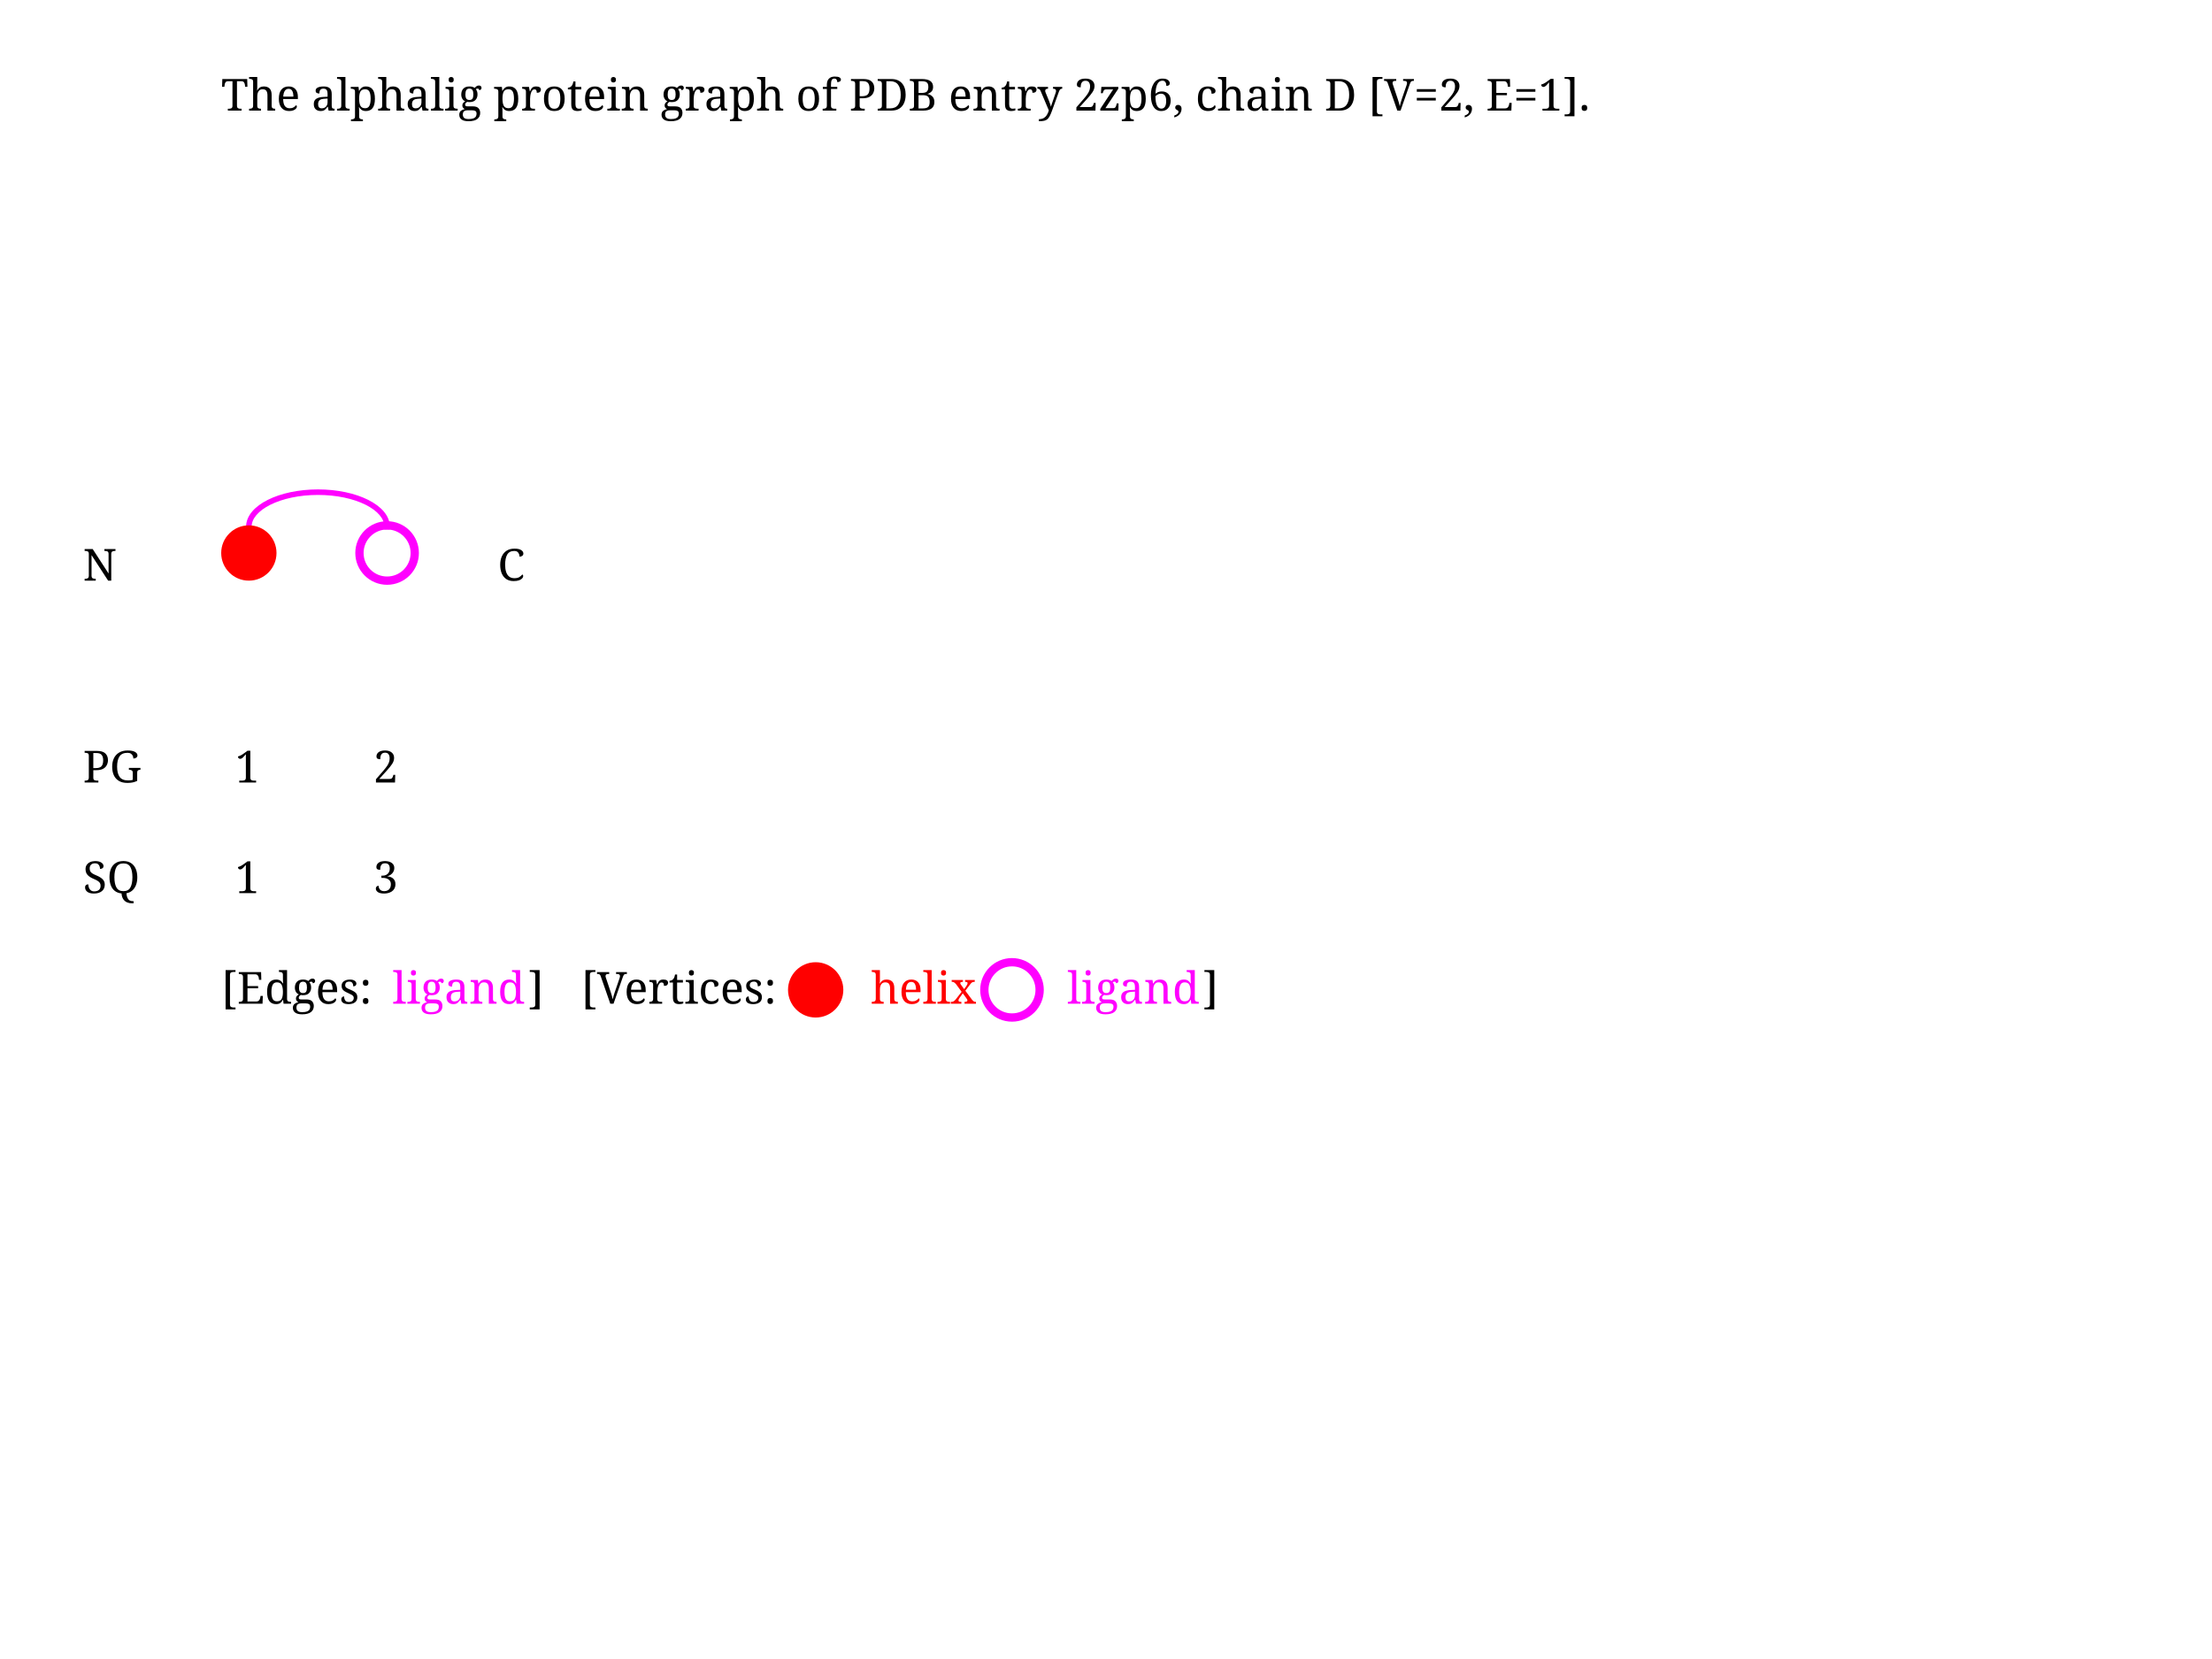
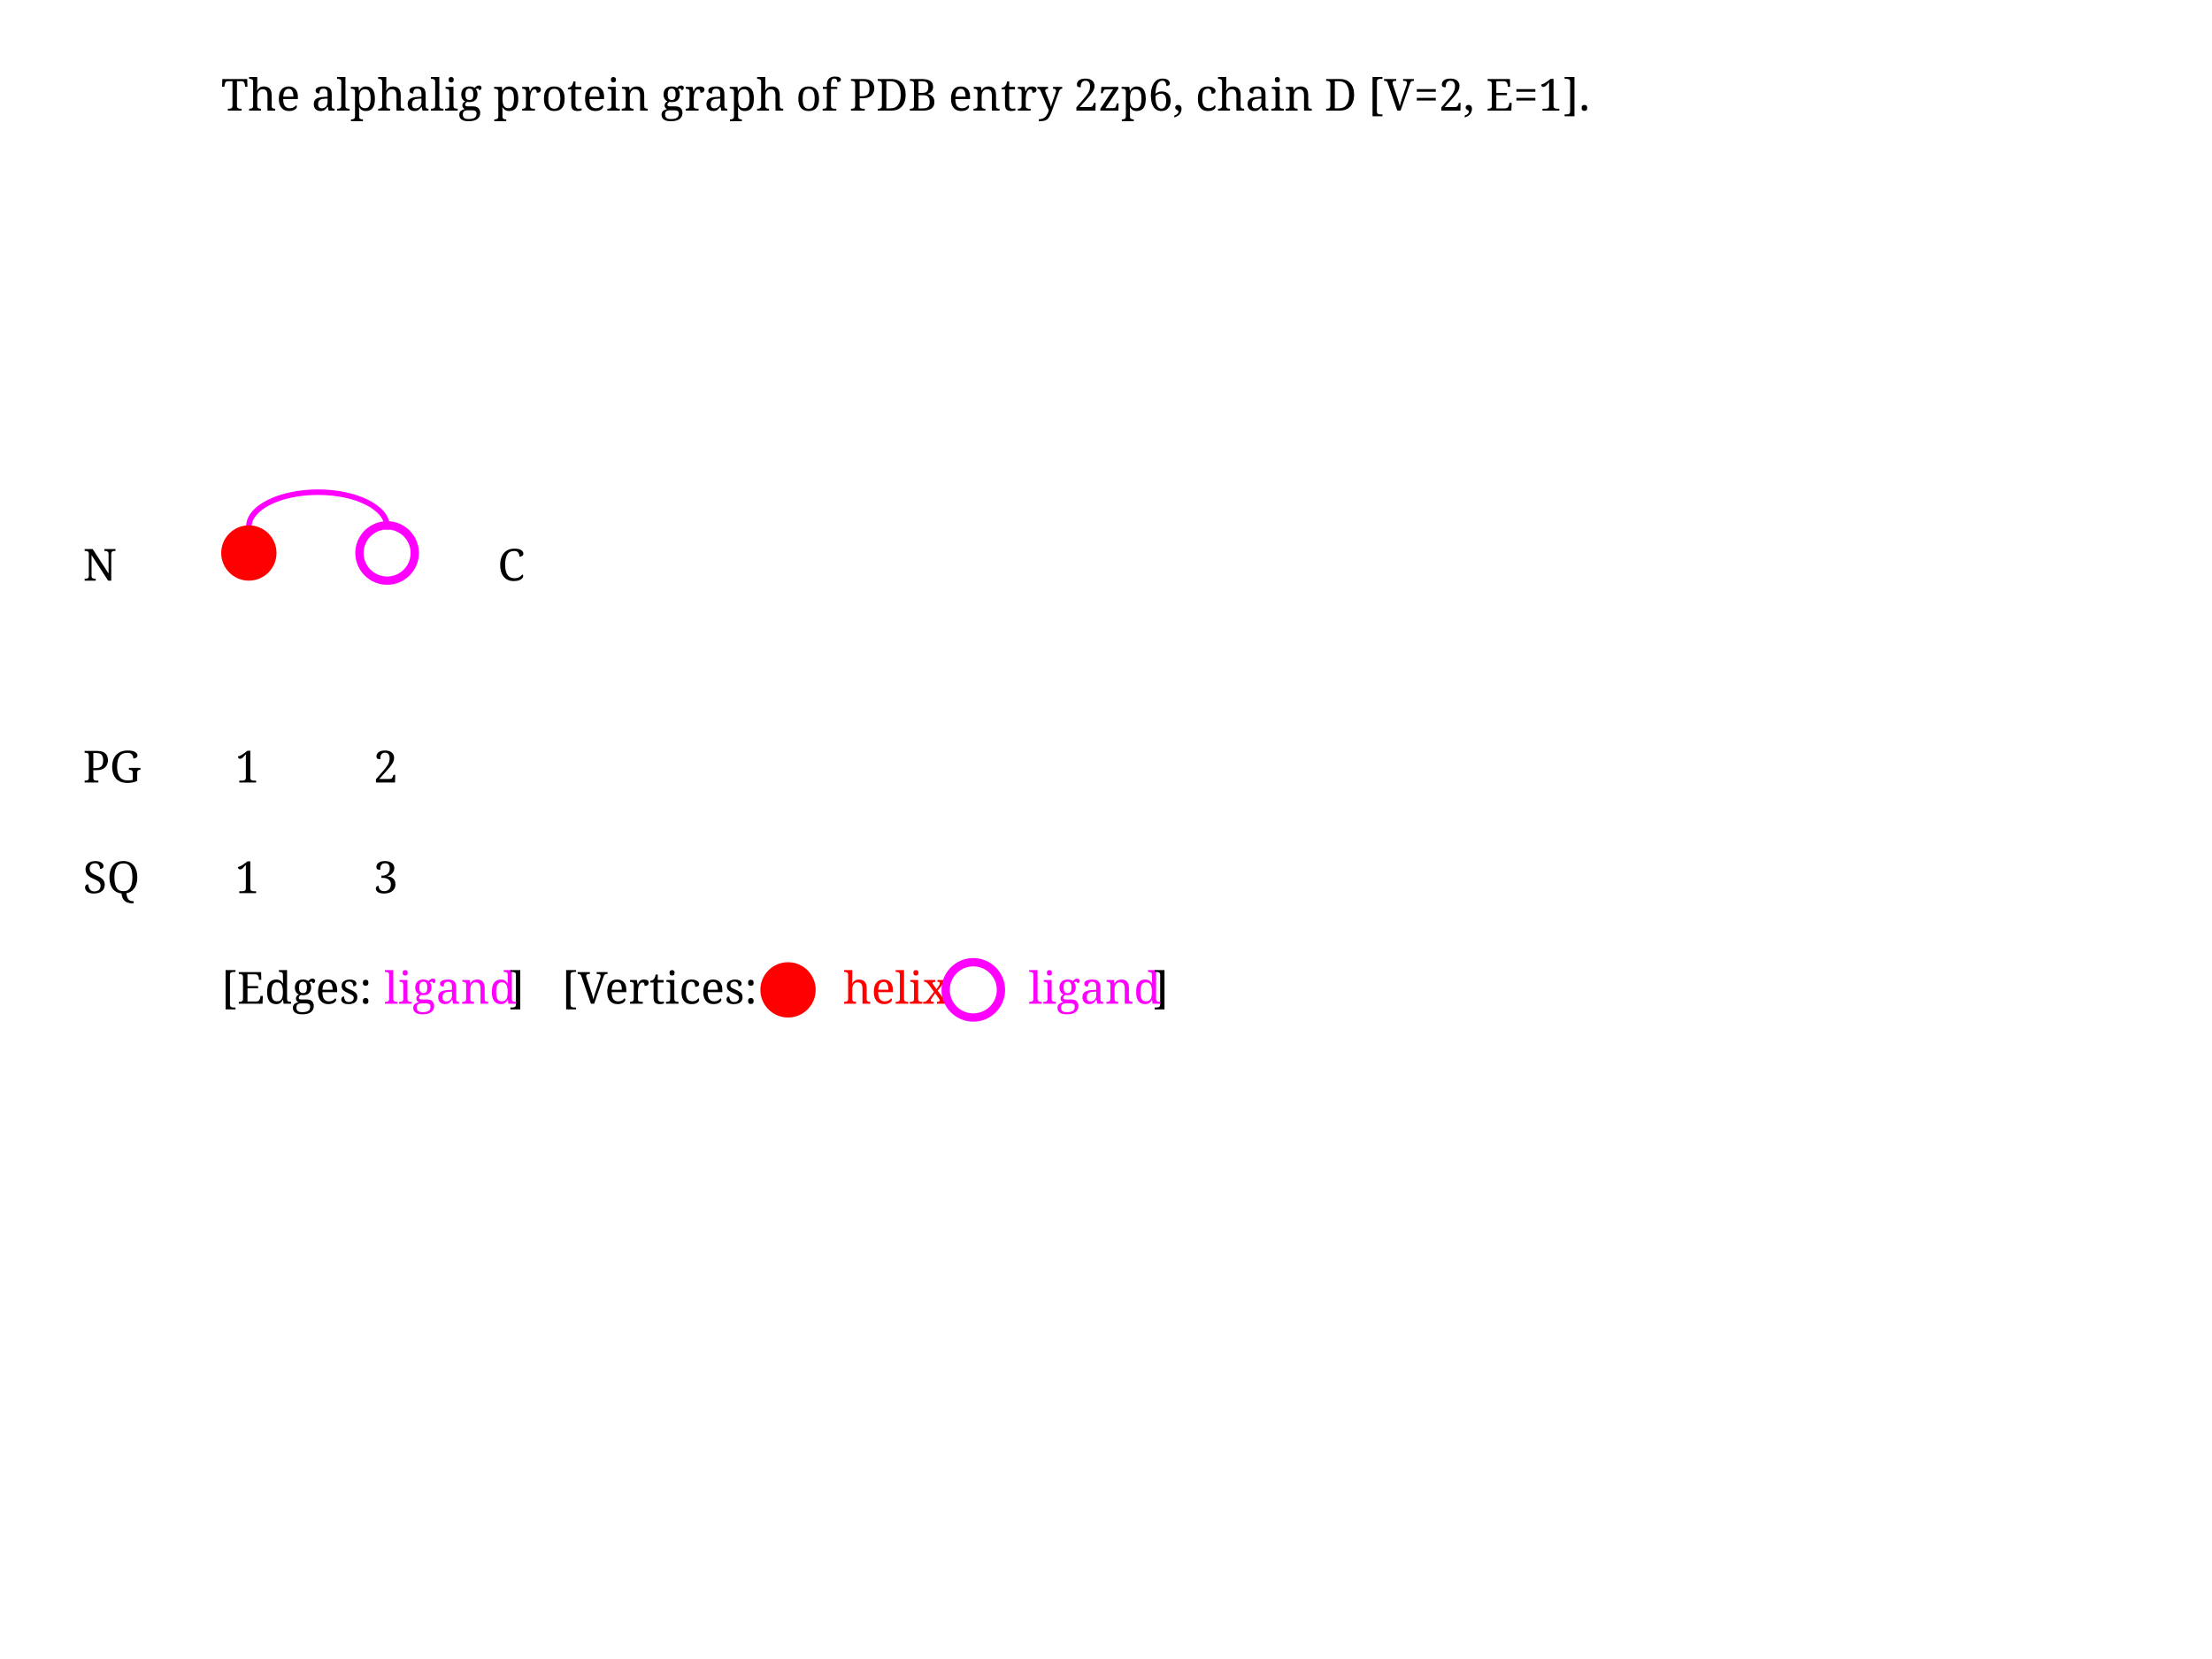
<svg xmlns="http://www.w3.org/2000/svg" fill-opacity="1" color-rendering="auto" color-interpolation="auto" stroke="black" text-rendering="auto" stroke-linecap="square" stroke-miterlimit="10" stroke-opacity="1" shape-rendering="auto" fill="black" stroke-dasharray="none" font-weight="normal" stroke-width="1" font-family="'Dialog'" font-style="normal" stroke-linejoin="miter" font-size="12px" stroke-dashoffset="0" image-rendering="auto">
  <defs id="genericDefs" />
  <g>
    <g fill="white" text-rendering="optimizeLegibility" stroke="white">
      <rect x="0" width="800" height="600" y="0" stroke="none" />
    </g>
    <g font-family="'Serif'" font-size="16px" text-rendering="optimizeLegibility">
      <text x="80" xml:space="preserve" y="40" stroke="none">The alphalig protein graph of PDB entry 2zp6, chain D [V=2, E=1].</text>
-       <path fill="fuchsia" stroke-width="2" d="M141 190.5 C141 188.538 140.216 186.664 138.799 184.988 C137.446 183.389 135.508 181.958 133.125 180.767 C128.462 178.435 122.058 177 115 177 C107.942 177 101.538 178.435 96.876 180.767 C94.492 181.958 92.554 183.389 91.201 184.988 C89.784 186.664 89 188.538 89 190.5 L89 191.5 L91 191.5 L91 190.5 C91 189.01 91.615 187.596 92.728 186.281 C93.905 184.889 95.629 183.626 97.769 182.556 C102.155 180.363 108.251 179 115 179 C121.749 179 127.845 180.363 132.231 182.556 C134.371 183.626 136.095 184.889 137.272 186.281 C138.385 187.596 139 189.01 139 190.5 L139 191.5 L141 191.5 L141 190.5 Z" stroke="none" />
+       <path fill="fuchsia" stroke-width="2" d="M139 190.5 L139 190.5 C139 184.648 128.948 179 115 179 L115 178 L115 179 C101.052 179 91 184.648 91 190.5 L91 191.5 L89 191.5 L89 190.5 C89 182.545 101.334 177 115 177 L115 177 C128.666 177 141 182.545 141 190.5 L141 191.5 L139 191.5 Z" stroke="none" />
      <circle fill="red" stroke-width="2" r="10" cx="90" cy="200" stroke="none" />
      <circle fill="none" stroke-width="3" r="10" cx="140" cy="200" stroke="fuchsia" />
      <text x="30" xml:space="preserve" stroke-width="2" y="210" stroke="none">N</text>
      <text x="180" xml:space="preserve" stroke-width="2" y="210" stroke="none">C</text>
      <text x="30" xml:space="preserve" stroke-width="2" y="283" stroke="none">PG</text>
      <text x="30" xml:space="preserve" stroke-width="2" y="323" stroke="none">SQ</text>
      <text x="85" xml:space="preserve" stroke-width="2" y="283" stroke="none">1</text>
      <text x="85" xml:space="preserve" stroke-width="2" y="323" stroke="none">1</text>
      <text x="135" xml:space="preserve" stroke-width="2" y="283" stroke="none">2</text>
      <text x="135" xml:space="preserve" stroke-width="2" y="323" stroke="none">3</text>
      <text x="80" xml:space="preserve" stroke-width="2" y="363" stroke="none">[Edges: </text>
-       <text fill="fuchsia" x="142" xml:space="preserve" stroke-width="2" y="363" stroke="none">ligand</text>
-       <text x="191" xml:space="preserve" stroke-width="2" y="363" stroke="none">]</text>
-       <text x="206" xml:space="preserve" stroke-width="2" y="363" stroke="none"> [Vertices: </text>
-       <circle fill="red" stroke-width="2" r="10" cx="295" cy="358" stroke="none" />
-       <text fill="red" x="315" xml:space="preserve" stroke-width="2" y="363" stroke="none">helix</text>
-       <circle fill="none" stroke-width="3" r="10" cx="366" cy="358" stroke="fuchsia" />
-       <text fill="fuchsia" x="386" xml:space="preserve" stroke-width="2" y="363" stroke="none">ligand</text>
-       <text x="435" xml:space="preserve" stroke-width="2" y="363" stroke="none">]</text>
+       <text fill="fuchsia" x="139" xml:space="preserve" stroke-width="2" y="363" stroke="none">ligand</text>
+       <text x="184" xml:space="preserve" stroke-width="2" y="363" stroke="none">]</text>
+       <text x="199" xml:space="preserve" stroke-width="2" y="363" stroke="none"> [Vertices: </text>
+       <circle fill="red" stroke-width="2" r="10" cx="285" cy="358" stroke="none" />
+       <text fill="red" x="305" xml:space="preserve" stroke-width="2" y="363" stroke="none">helix</text>
+       <circle fill="none" stroke-width="3" r="10" cx="352" cy="358" stroke="fuchsia" />
+       <text fill="fuchsia" x="372" xml:space="preserve" stroke-width="2" y="363" stroke="none">ligand</text>
+       <text x="417" xml:space="preserve" stroke-width="2" y="363" stroke="none">]</text>
    </g>
  </g>
</svg>
